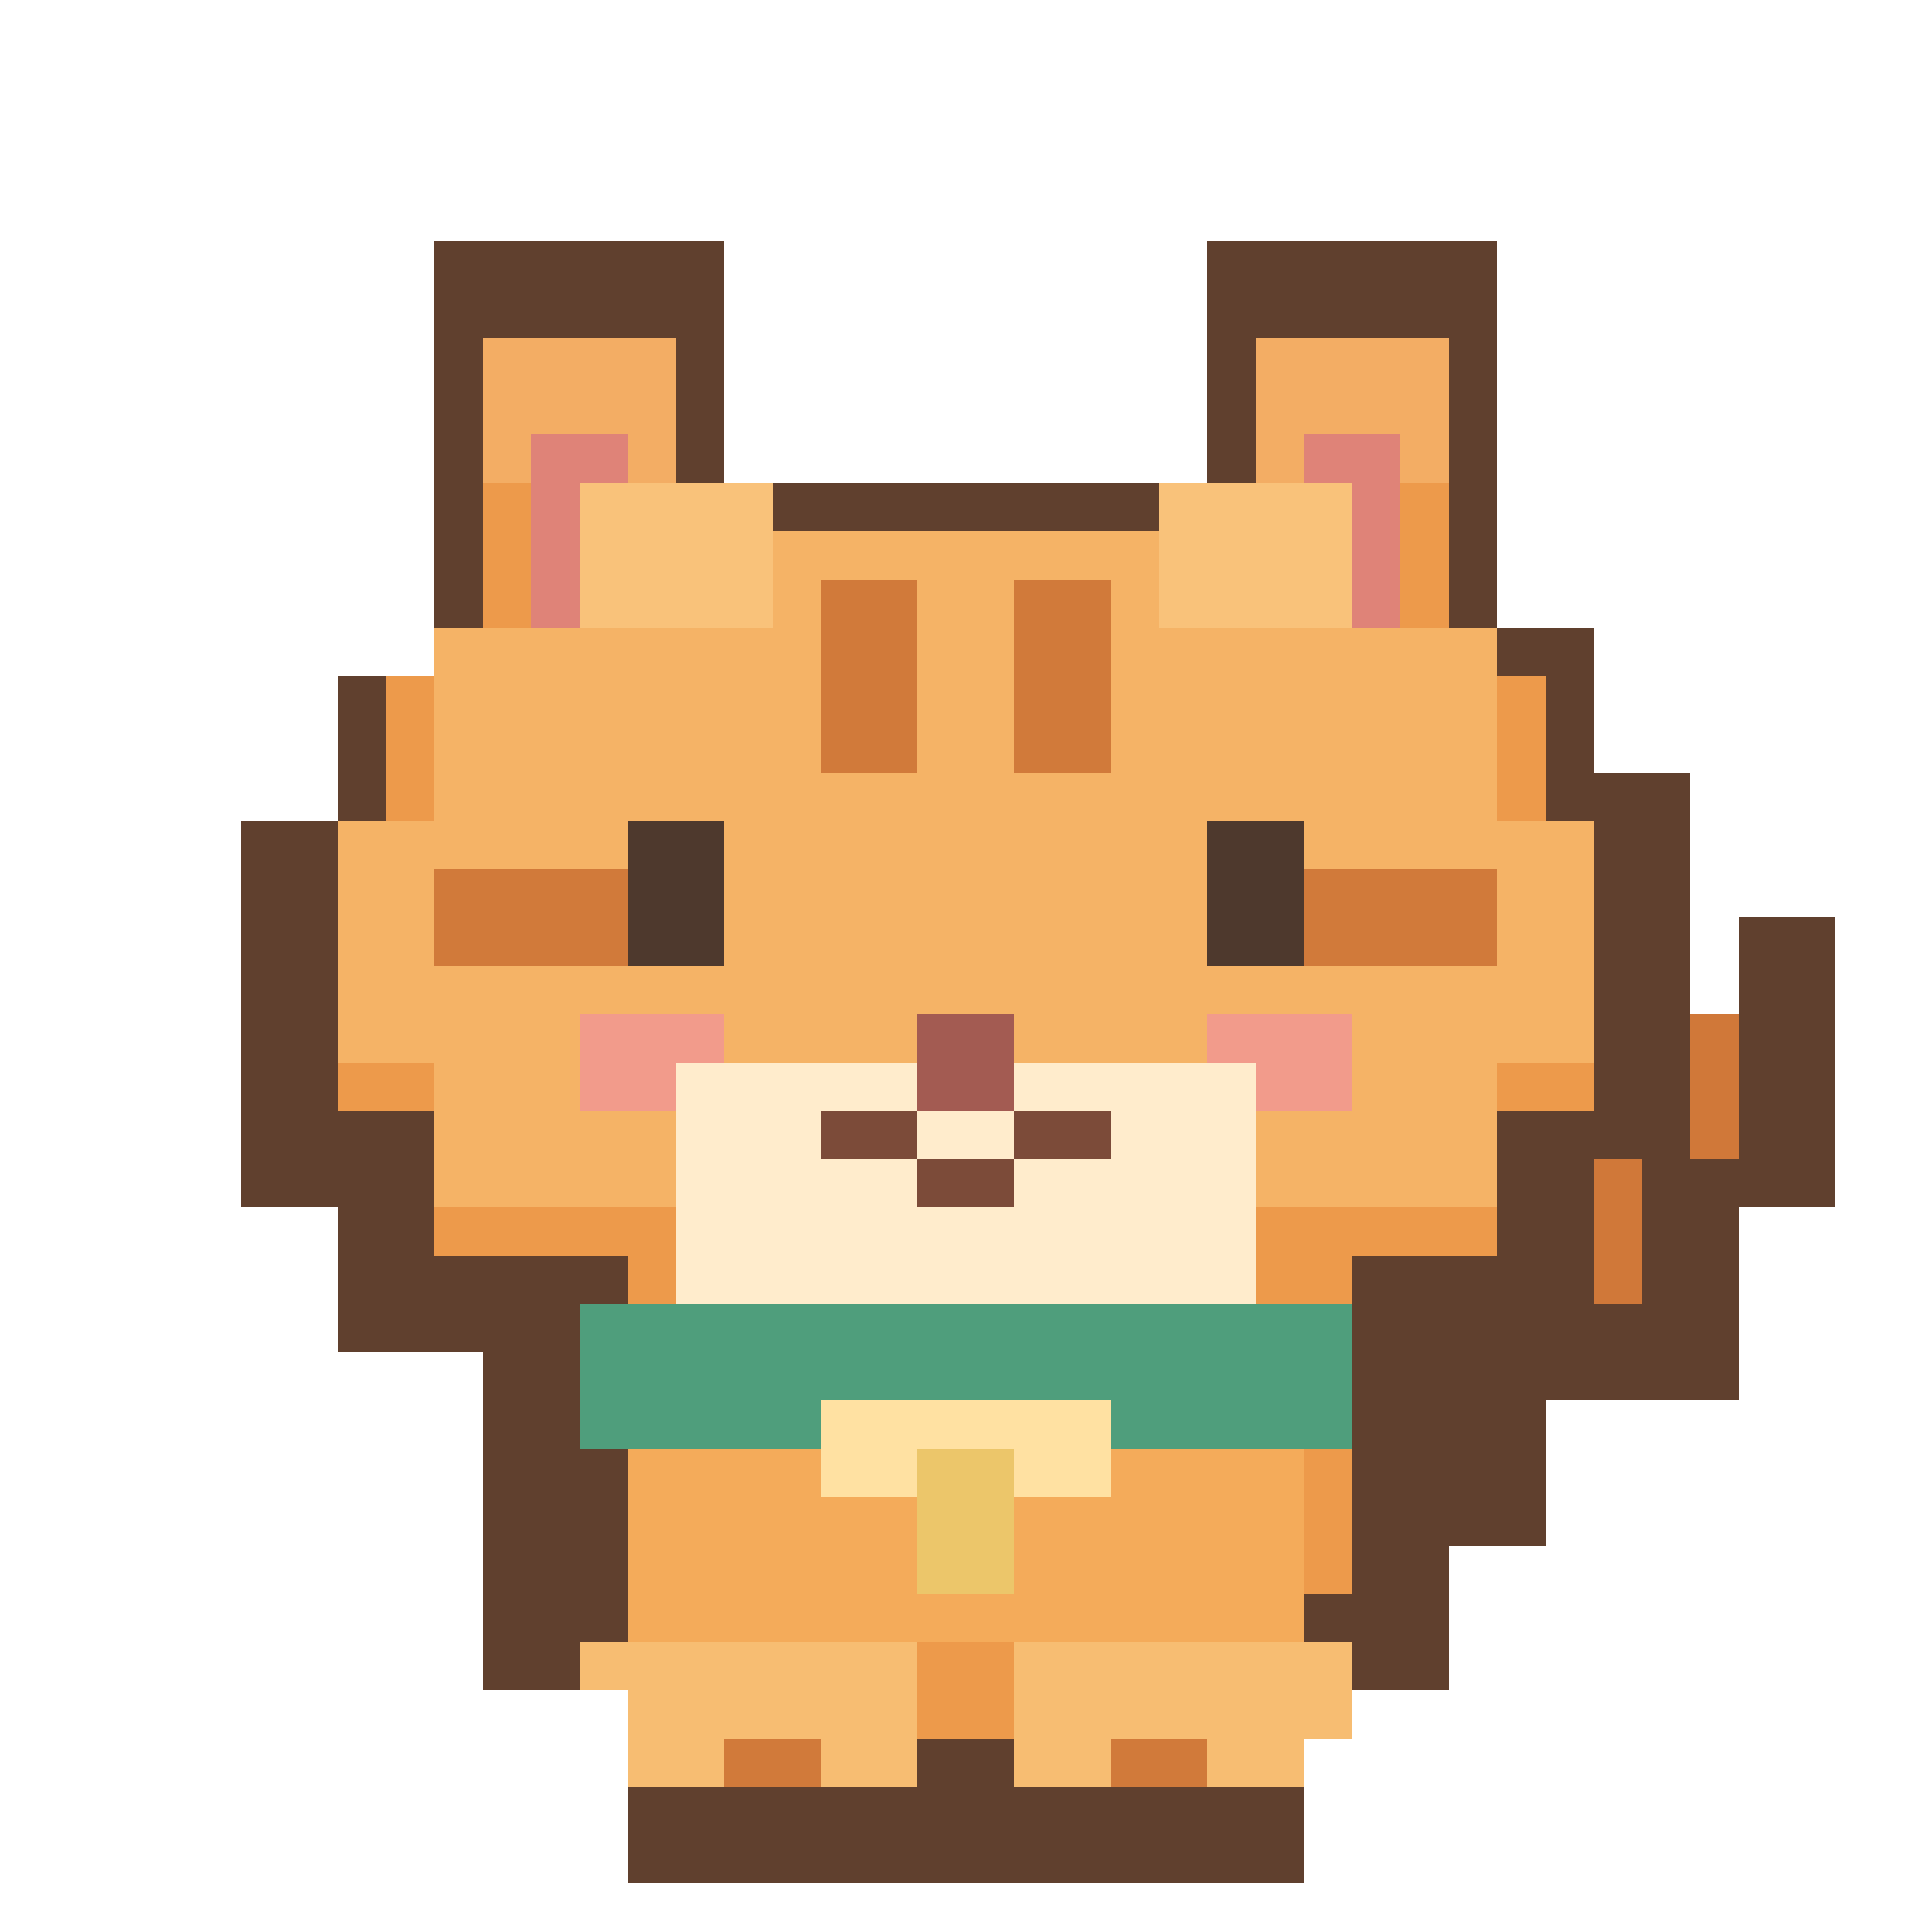
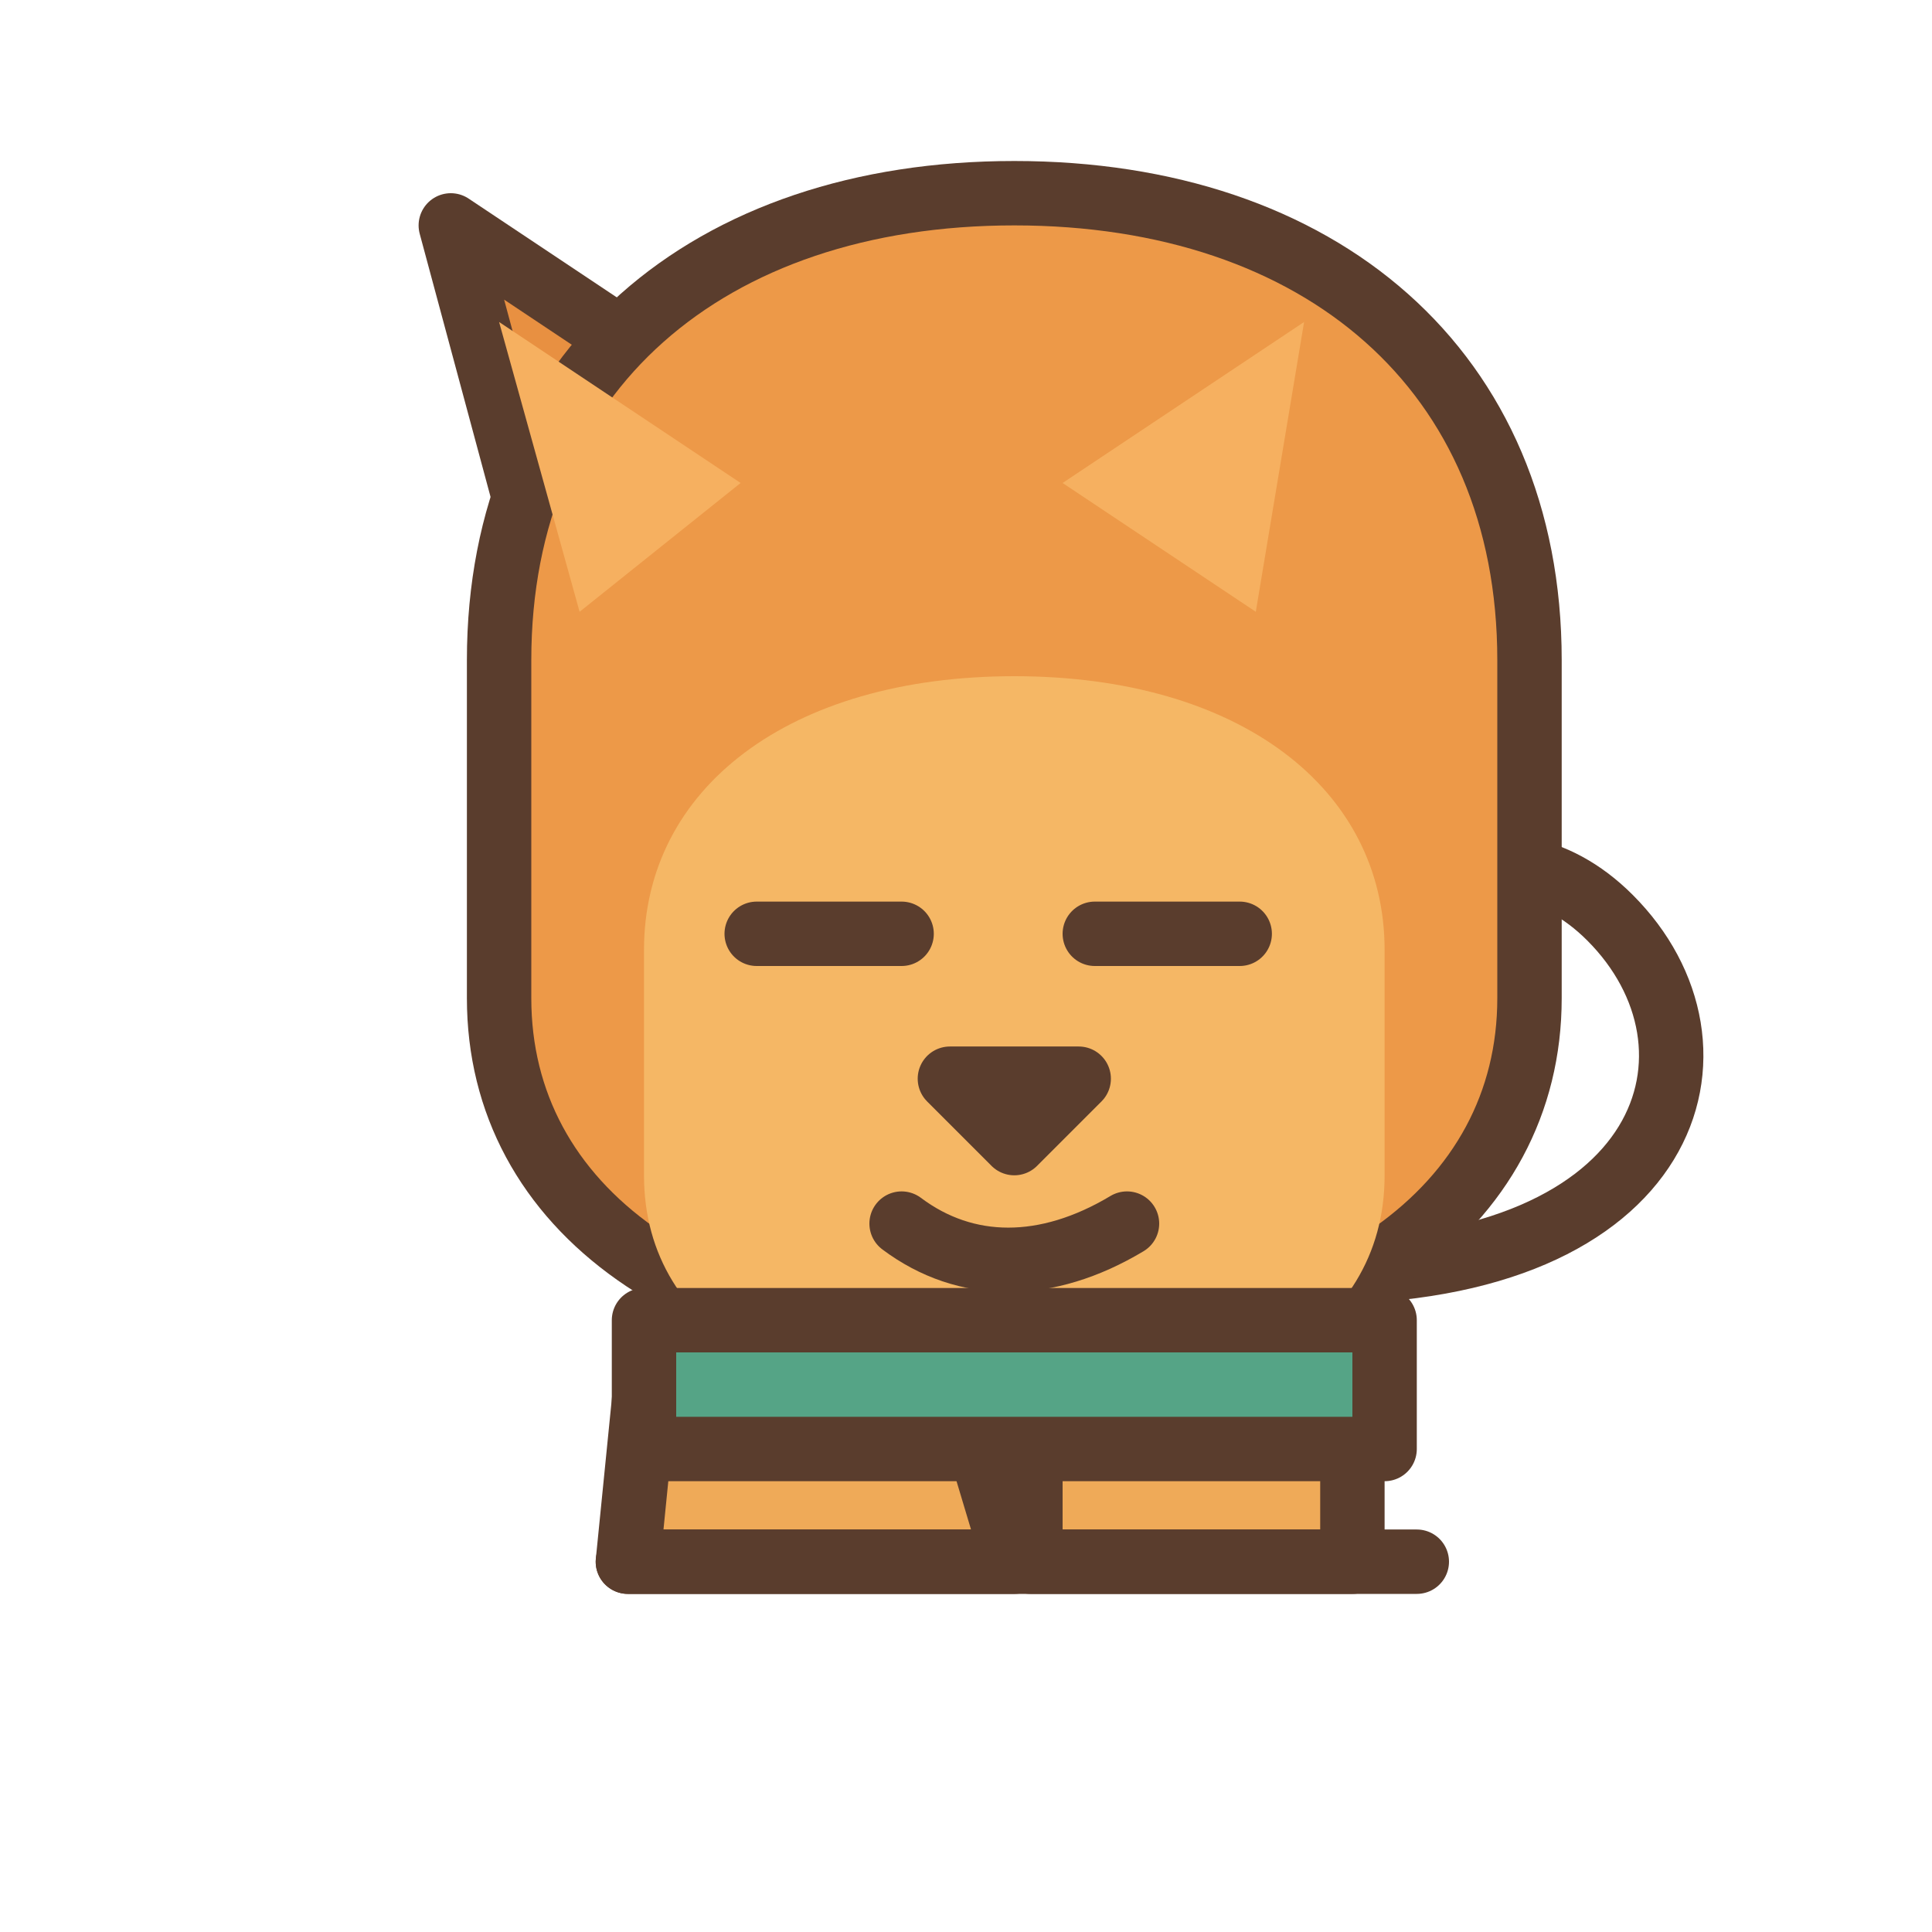
- <svg xmlns="http://www.w3.org/2000/svg" viewBox="0 0 40 40" shape-rendering="crispEdges" aria-label="坐着的像素橘猫">
-   <path d="M27 25h6v-3h3v-3h2v6h-2v4h-4v3h-5z" fill="#60402e" />
-   <path d="M29 25h4v-2h2v-2h1v3h-2v3h-4v2h-1z" fill="#d07839" />
-   <path d="M9 5h6v5h10V5h6v8h2v3h2v8h-2v3h-3v8h-3v4H13v-4h-3v-7H7v-3H5v-8h2v-3h2z" fill="#60402e" />
-   <path d="M10 7h4v6h12V7h4v7h2v3h1v6h-2v3h-3v7h-2v3H15v-3h-2v-7H9v-3H7v-6h1v-3h2z" fill="#ed9a4b" />
-   <path d="M10 7h4v3h-4zm16 0h4v3h-4z" fill="#f3ad64" />
-   <path d="M11 9h2v4h-2zm16 0h2v4h-2z" fill="#df8378" />
-   <path d="M13 11h14v2h4v4h2v5h-2v3H9v-3H7v-5h2v-4h4z" fill="#f5b366" />
-   <path d="M12 10h4v3h-4zm12 0h4v3h-4z" fill="#f9c27a" />
-   <path d="M17 12h2v4h-2zm4 0h2v4h-2zM9 18h4v2H9zm18 0h4v2h-4z" fill="#d17a3a" />
-   <path d="M12 21h3v2h-3zm13 0h3v2h-3z" fill="#f29b8b" />
-   <path d="M14 22h12v5H14z" fill="#ffeccc" />
-   <path d="M13 17h2v3h-2zm12 0h2v3h-2z" fill="#4e392d" />
-   <path d="M19 21h2v2h-2z" fill="#a35b52" />
-   <path d="M17 23h2v1h-2zm4 0h2v1h-2zm-2 1h2v1h-2z" fill="#7c4b39" />
-   <path d="M12 27h16v3H12z" fill="#4f9e7c" />
-   <path d="M13 30h14v4H13z" fill="#f4ab5a" />
-   <path d="M17 29h6v2h-6z" fill="#ffe1a2" />
-   <path d="M19 30h2v3h-2z" fill="#ecc66a" />
-   <path d="M12 34h7v3h-6v-2h-1zm9 0h7v2h-1v1h-6z" fill="#f7bd72" />
-   <path d="M15 36h2v1h-2zm8 0h2v1h-2z" fill="#d17a3a" />
+ <svg xmlns="http://www.w3.org/2000/svg" viewBox="0 0 120 120" aria-label="坐下的小橘">
+   <g stroke="#5a3d2d" stroke-width="4" stroke-linejoin="round" stroke-linecap="round">
+     <path d="M82 79c22 0 26-14 18-22-7-7-16-1-12 6" fill="none" />
+     <path d="M35 40 28 14l21 14 21-14-4 27" fill="#e89041" />
+     <path d="M31 41c0-18 13-29 32-29s32 11 32 29v21c0 13-12 22-32 22S31 75 31 62z" fill="#ed9948" />
+     <path d="M40 59c0-10 9-17 23-17s23 7 23 17v14c0 10-10 15-23 15s-23-5-23-15z" fill="#f5b765" stroke="none" />
+     <path d="M47 58h9M68 58h9M59 67h8l-4 4zM56 76c4 3 9 3 14 0" fill="none" />
+     <path d="M40 87c3-5 12-6 20 0l3 10H39zM64 87c8-6 17-5 20 0v10H64z" fill="#efaa58" />
+     <path d="M39 97h25M63 97h25" fill="none" />
+     <path d="M40 82h46v8H40z" fill="#55a486" />
+   </g>
+   <path d="M36 38 31 20l15 10M78 38l3-18-15 10" fill="#f6b060" />
</svg>
